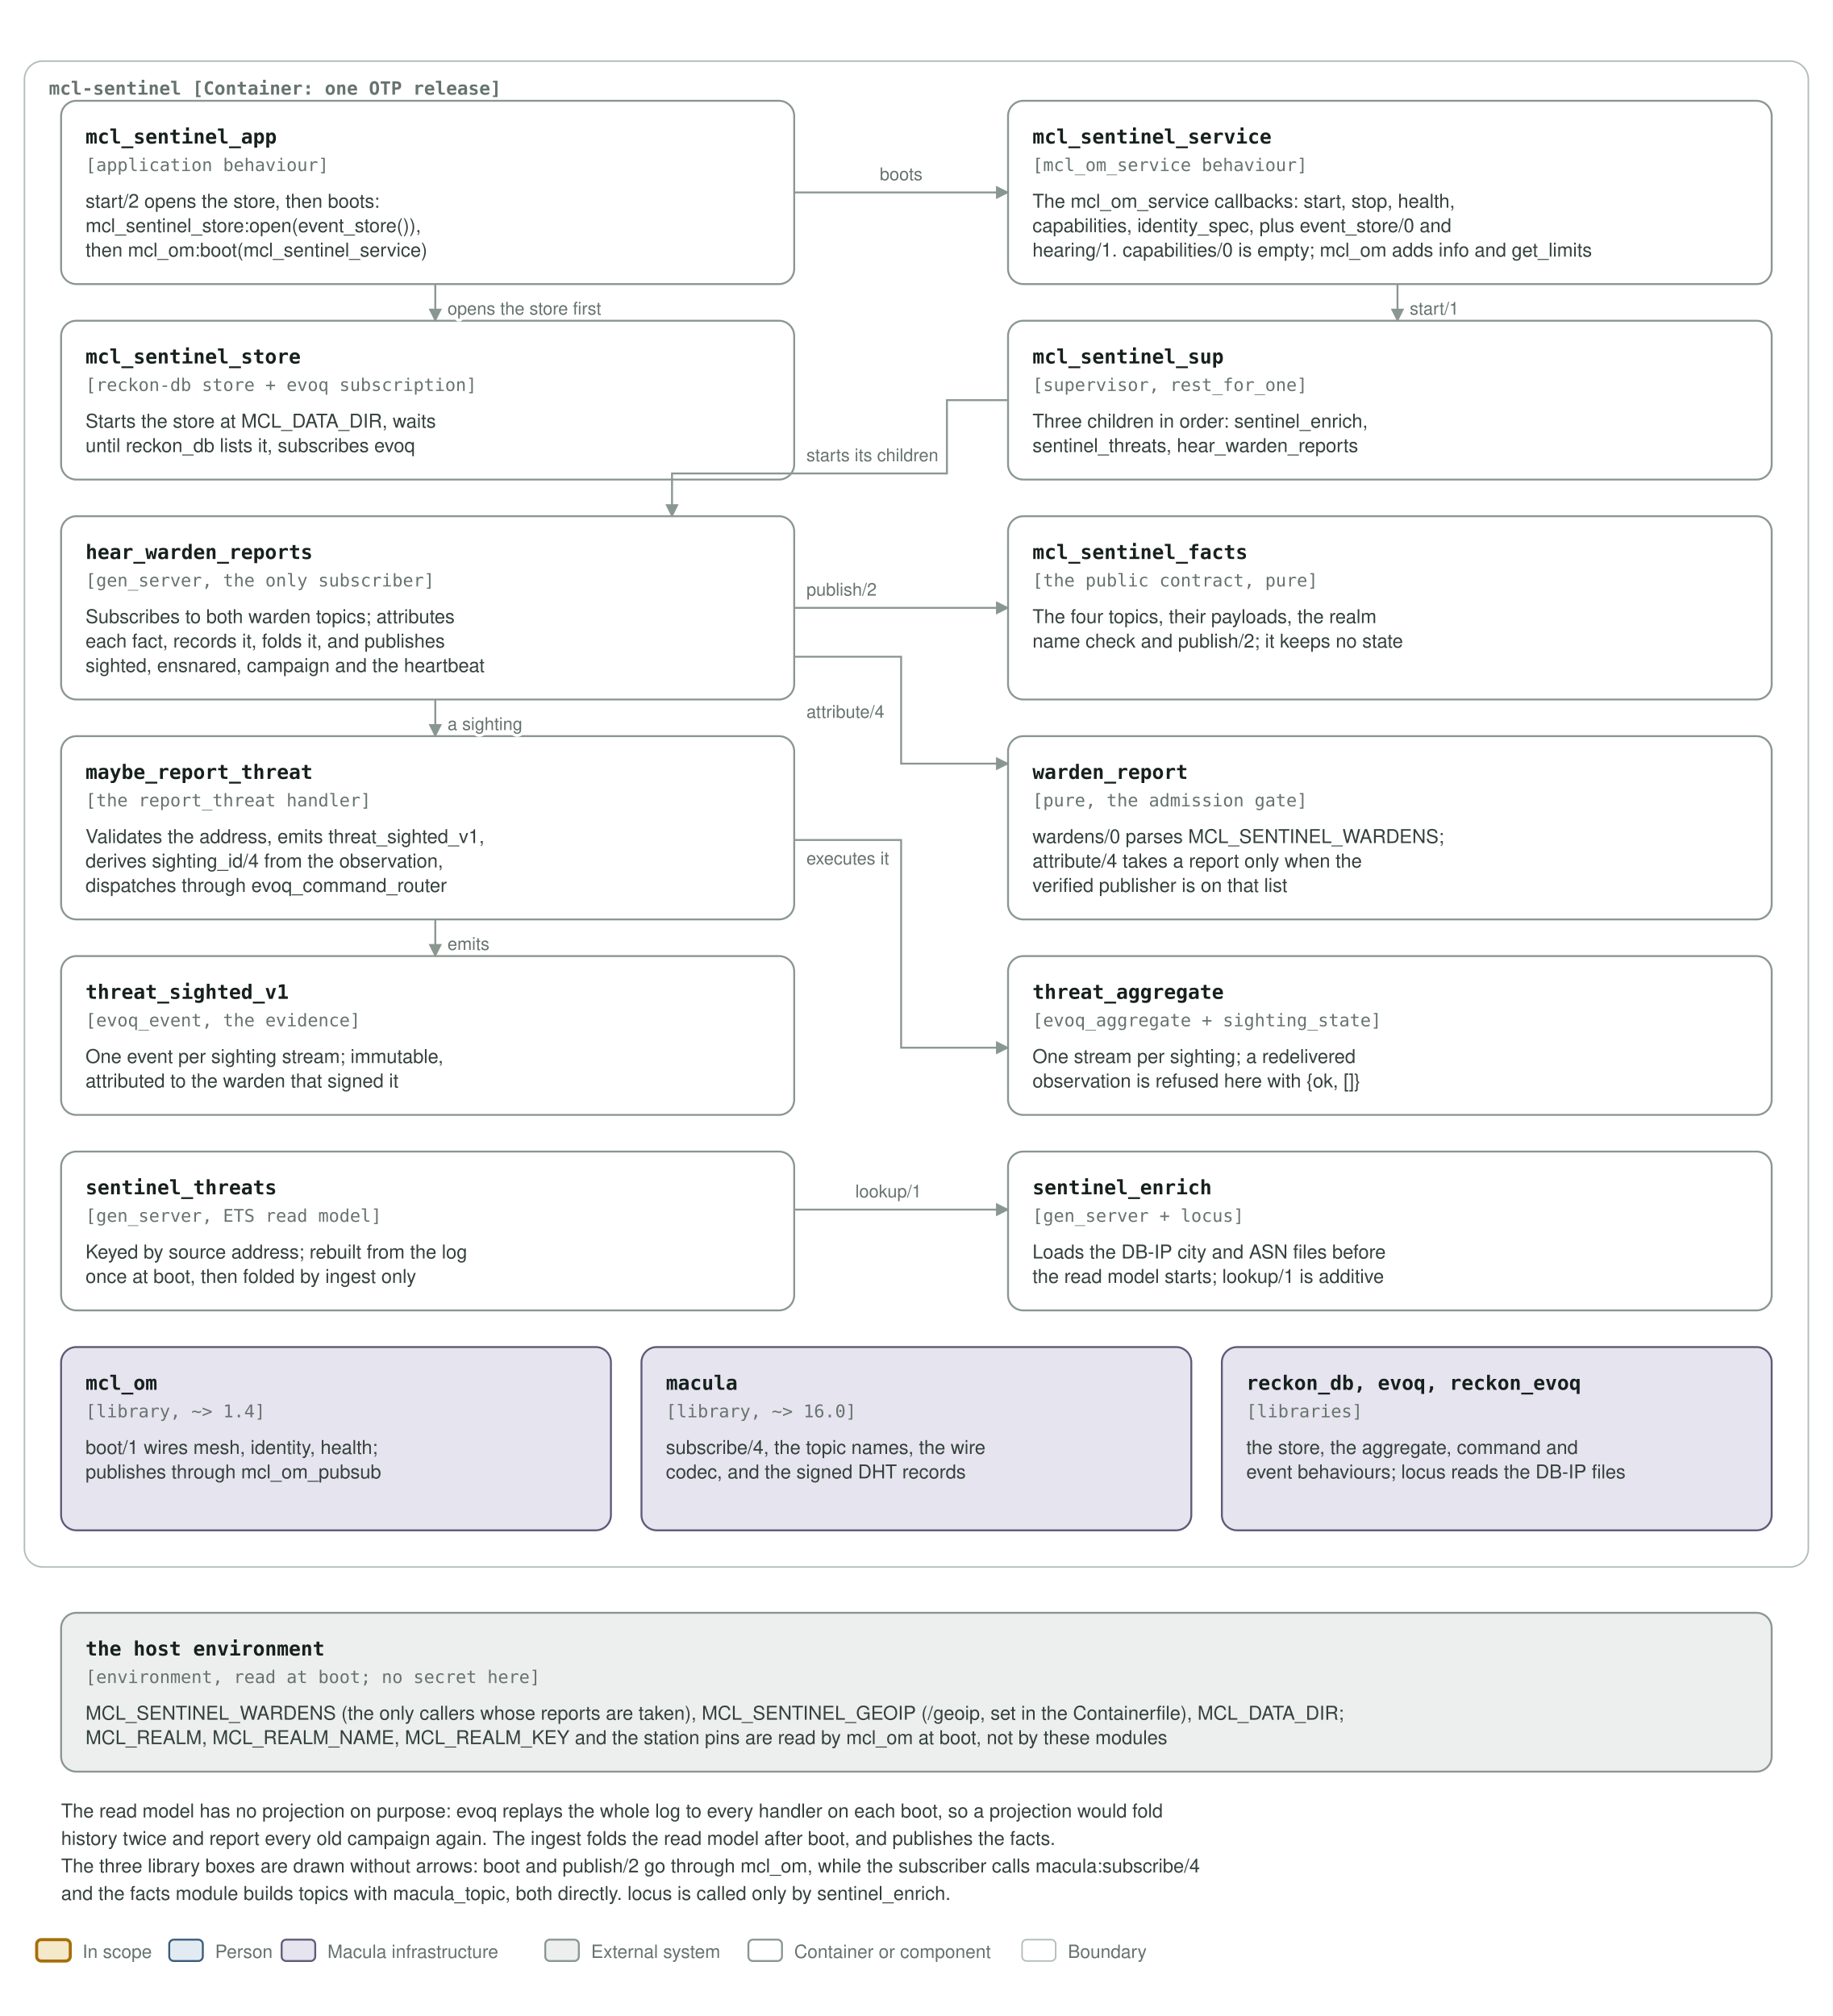
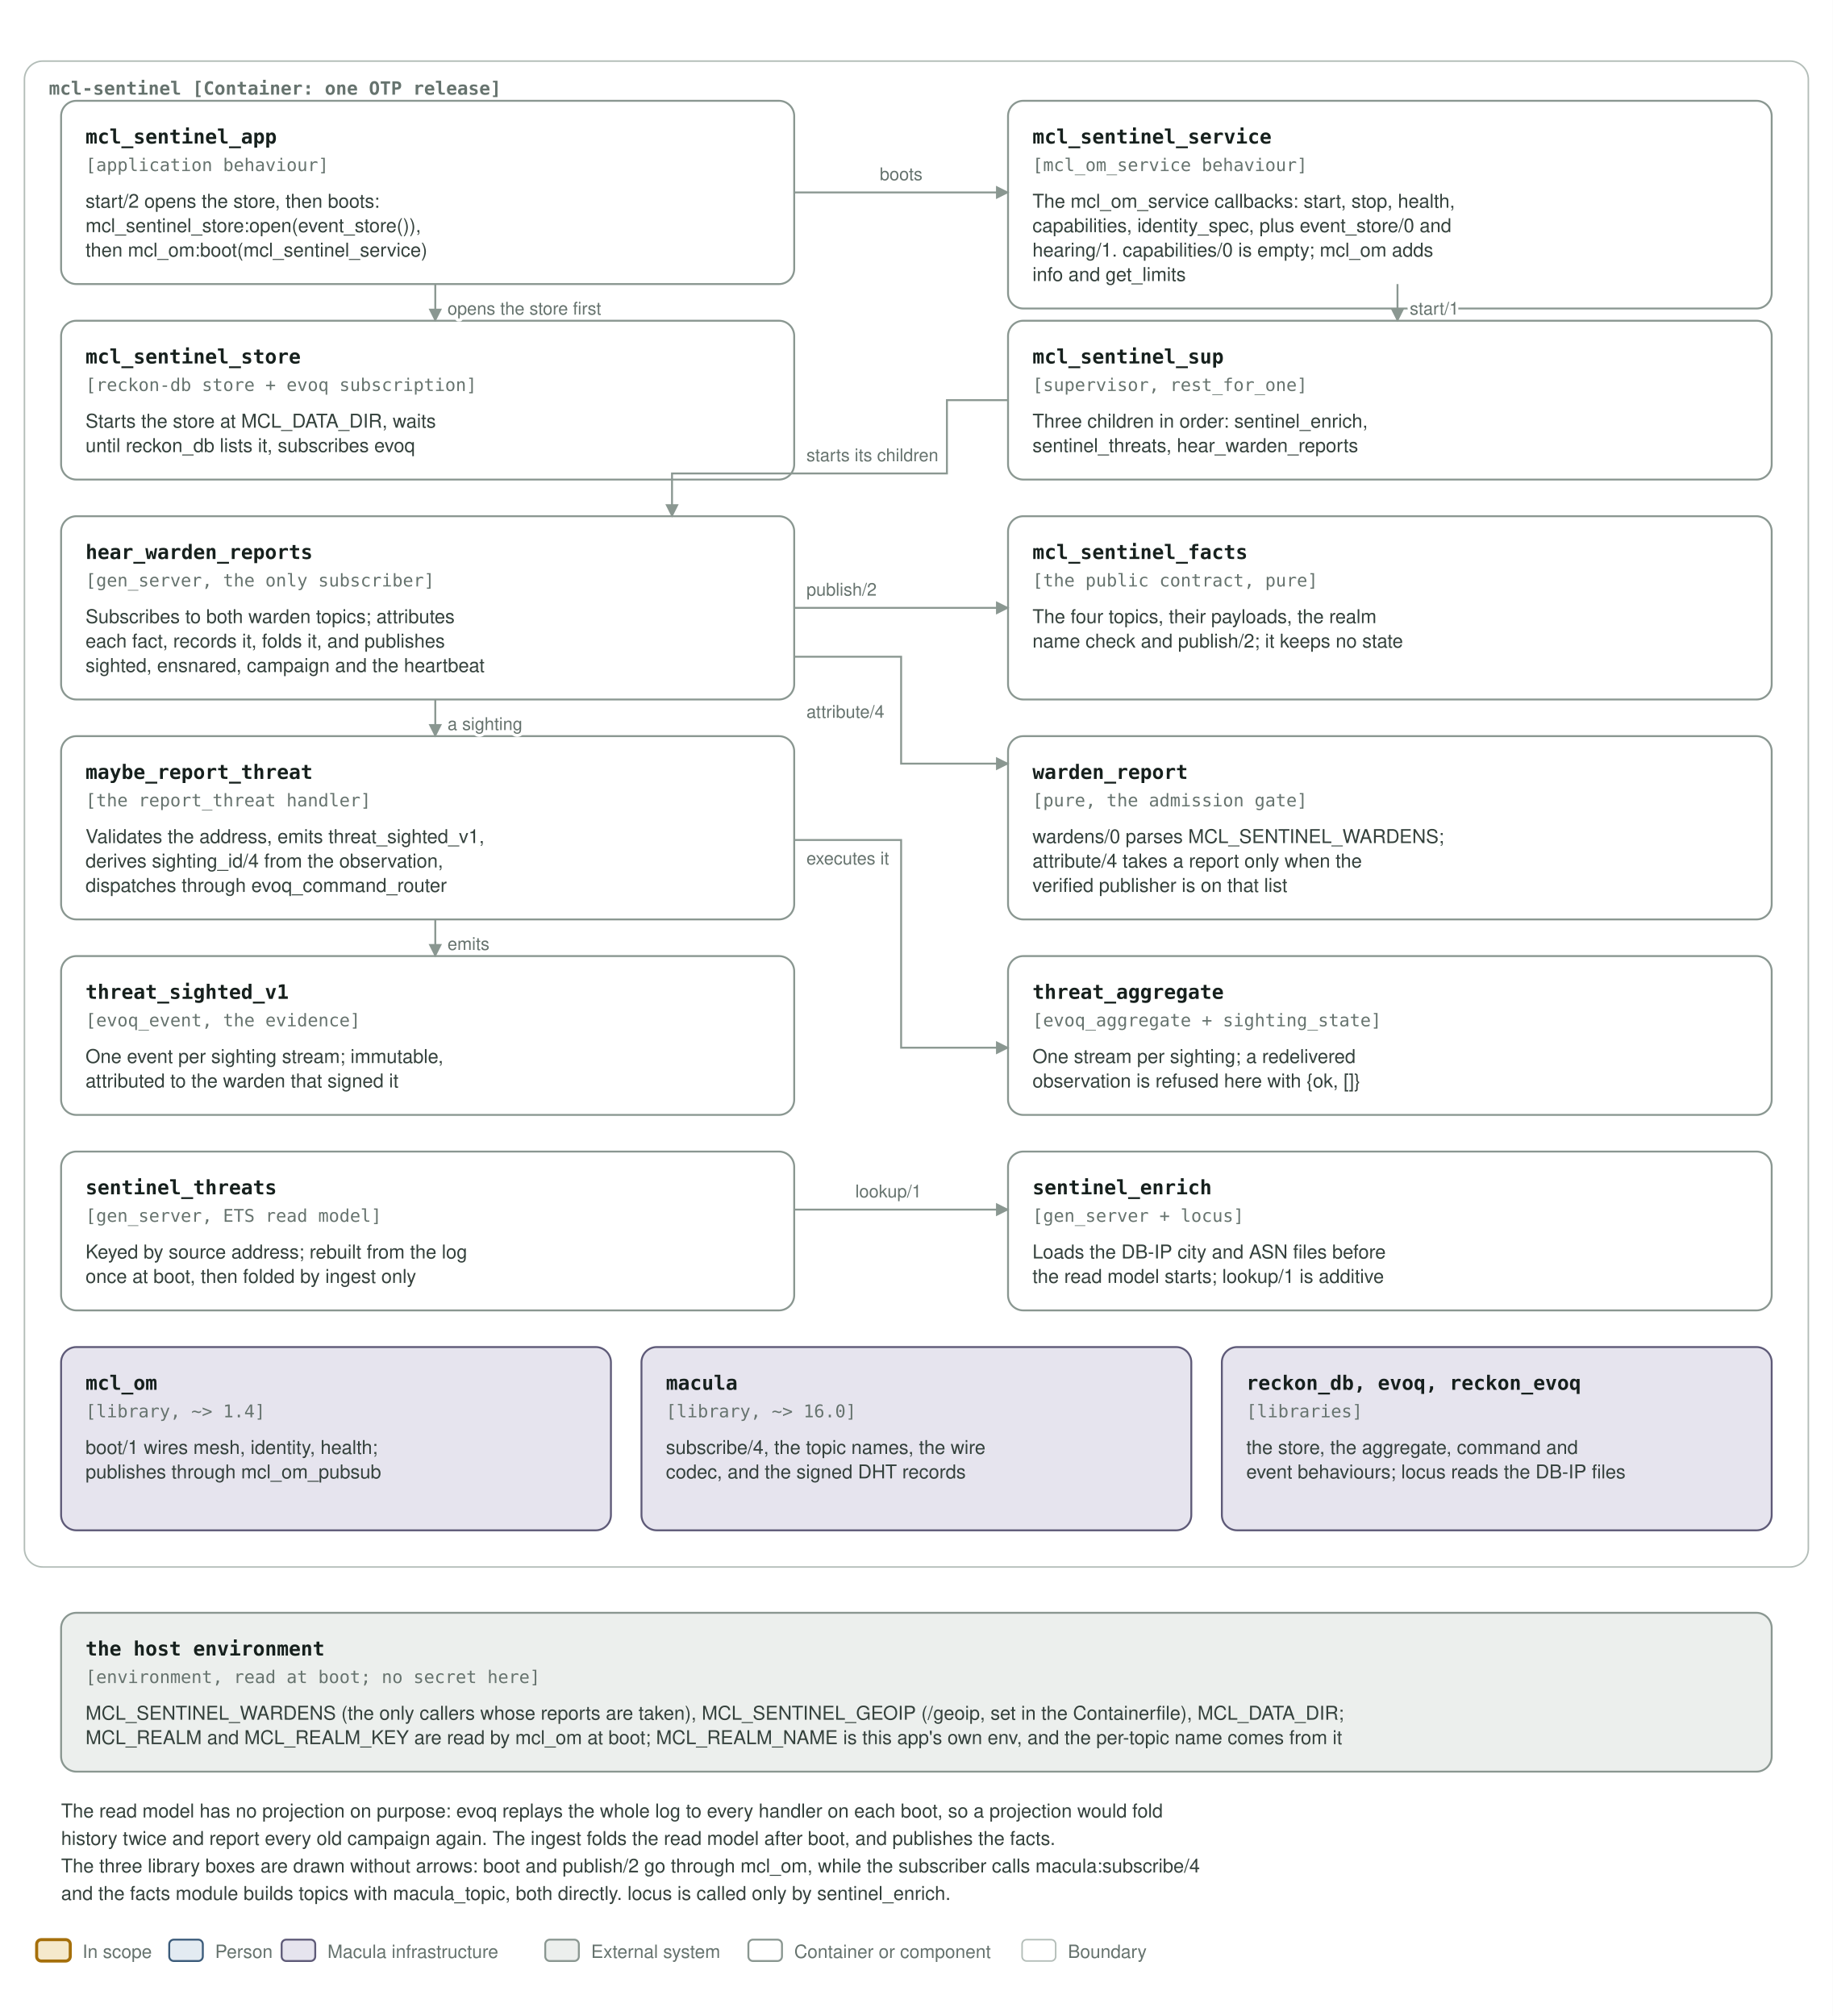
<svg xmlns="http://www.w3.org/2000/svg" viewBox="0 0 1200 1320" role="img" aria-label="mcl-sentinel components">
  <style>
.t-name { font-family: "Atkinson Hyperlegible", "Segoe UI", system-ui, -apple-system, Helvetica, Arial, sans-serif; font-size: 15px; font-weight: 700; }
.t-desc { font-family: "Atkinson Hyperlegible", "Segoe UI", system-ui, -apple-system, Helvetica, Arial, sans-serif; font-size: 12.5px; }
.t-rel { font-family: "Atkinson Hyperlegible", "Segoe UI", system-ui, -apple-system, Helvetica, Arial, sans-serif; font-size: 11.5px; paint-order: stroke; stroke-width: 4px; stroke-linejoin: round; }
.t-code { font-family: "JetBrains Mono", ui-monospace, Menlo, Consolas, monospace; font-size: 13px; font-weight: 600; }
.t-type { font-family: "JetBrains Mono", ui-monospace, Menlo, Consolas, monospace; font-size: 11.5px; }
.t-bound { font-family: "JetBrains Mono", ui-monospace, Menlo, Consolas, monospace; font-size: 12px; font-weight: 600; }
.t-leg { font-family: "Atkinson Hyperlegible", "Segoe UI", system-ui, -apple-system, Helvetica, Arial, sans-serif; font-size: 12px; }
.edge { fill: none; stroke-width: 1.25; }
.edge-later { fill: none; stroke-width: 1.25; stroke-dasharray: 5 4; }
.bg { fill: #FFFFFF; }
.b-sys { fill: #F5E9CC; stroke: #A56F0A; stroke-width: 2; }
.b-per { fill: #E3EBF2; stroke: #3B5B7A; stroke-width: 1.25; }
.b-mac { fill: #E6E4EE; stroke: #5E5A78; stroke-width: 1.25; }
.b-ext { fill: #ECEFED; stroke: #8A9791; stroke-width: 1.25; }
.b-cmp { fill: #FFFFFF; stroke: #8A9791; stroke-width: 1.25; }
.b-later { fill: none; stroke: #8A9791; stroke-width: 1.25; stroke-dasharray: 5 4; }
.bound { fill: none; stroke: #B3BDB8; stroke-width: 1; }
.head { fill: #3B5B7A; }
.t-name, .t-code { fill: #16201D; }
.t-type, .t-bound, .t-leg { fill: #66736E; }
.t-desc { fill: #34413C; }
.t-rel { fill: #66736E; stroke: #FFFFFF; }
.edge, .edge-later { stroke: #8A9791; }
.arrowhead { fill: #8A9791; }
@media (prefers-color-scheme: dark) {
.bg { fill: #171F1C; }
.b-sys { fill: #3A2E13; stroke: #E3AA3C; }
.b-per { fill: #1D2A36; stroke: #8EB4D8; }
.b-mac { fill: #26243A; stroke: #A9A4C8; }
.b-ext { fill: #1C2421; stroke: #7D8B85; }
.b-cmp { fill: #171F1C; stroke: #7D8B85; }
.b-later { stroke: #7D8B85; }
.bound { stroke: #4A5752; }
.head { fill: #8EB4D8; }
.t-name, .t-code { fill: #E6ECE9; }
.t-type, .t-bound, .t-leg { fill: #93A09A; }
.t-desc { fill: #C3CDC8; }
.t-rel { fill: #93A09A; stroke: #171F1C; }
.edge, .edge-later { stroke: #7D8B85; }
.arrowhead { fill: #7D8B85; }
}
</style>
  <defs>
    <marker id="a" viewBox="0 0 10 10" refX="9" refY="5" markerWidth="7" markerHeight="7" orient="auto-start-reverse">
      <path class="arrowhead" d="M0 0L10 5L0 10z" />
    </marker>
  </defs>
  <rect class="bg" x="0" y="0" width="1200" height="1320" />
  <rect class="bound" x="16" y="40" width="1168" height="986" rx="12" />
  <text class="t-bound" x="32" y="62">mcl-sentinel [Container: one OTP release]</text>
  <rect class="b-cmp" x="40" y="66" width="480" height="120" rx="10" />
  <text class="t-code" x="56" y="94">mcl_sentinel_app</text>
  <text class="t-type" x="56" y="112">[application behaviour]</text>
  <text class="t-desc" x="56" y="136">start/2 opens the store, then boots:</text>
  <text class="t-desc" x="56" y="152">mcl_sentinel_store:open(event_store()),</text>
  <text class="t-desc" x="56" y="168">then mcl_om:boot(mcl_sentinel_service)</text>
-   <rect class="b-cmp" x="660" y="66" width="500" height="120" rx="10" />
+   <rect class="b-cmp" x="660" y="66" width="500" height="136" rx="10" />
  <text class="t-code" x="676" y="94">mcl_sentinel_service</text>
  <text class="t-type" x="676" y="112">[mcl_om_service behaviour]</text>
  <text class="t-desc" x="676" y="136">The mcl_om_service callbacks: start, stop, health,</text>
  <text class="t-desc" x="676" y="152">capabilities, identity_spec, plus event_store/0 and</text>
-   <text class="t-desc" x="676" y="168">hearing/1. capabilities/0 is empty; mcl_om adds info and get_limits</text>
+   <text class="t-desc" x="676" y="168">hearing/1. capabilities/0 is empty; mcl_om adds</text>
+   <text class="t-desc" x="676" y="184">info and get_limits</text>
  <rect class="b-cmp" x="40" y="210" width="480" height="104" rx="10" />
  <text class="t-code" x="56" y="238">mcl_sentinel_store</text>
  <text class="t-type" x="56" y="256">[reckon-db store + evoq subscription]</text>
  <text class="t-desc" x="56" y="280">Starts the store at MCL_DATA_DIR, waits</text>
  <text class="t-desc" x="56" y="296">until reckon_db lists it, subscribes evoq</text>
  <rect class="b-cmp" x="660" y="210" width="500" height="104" rx="10" />
  <text class="t-code" x="676" y="238">mcl_sentinel_sup</text>
  <text class="t-type" x="676" y="256">[supervisor, rest_for_one]</text>
  <text class="t-desc" x="676" y="280">Three children in order: sentinel_enrich,</text>
  <text class="t-desc" x="676" y="296">sentinel_threats, hear_warden_reports</text>
  <rect class="b-cmp" x="40" y="338" width="480" height="120" rx="10" />
  <text class="t-code" x="56" y="366">hear_warden_reports</text>
  <text class="t-type" x="56" y="384">[gen_server, the only subscriber]</text>
  <text class="t-desc" x="56" y="408">Subscribes to both warden topics; attributes</text>
  <text class="t-desc" x="56" y="424">each fact, records it, folds it, and publishes</text>
  <text class="t-desc" x="56" y="440">sighted, ensnared, campaign and the heartbeat</text>
  <rect class="b-cmp" x="660" y="338" width="500" height="120" rx="10" />
  <text class="t-code" x="676" y="366">mcl_sentinel_facts</text>
  <text class="t-type" x="676" y="384">[the public contract, pure]</text>
  <text class="t-desc" x="676" y="408">The four topics, their payloads, the realm</text>
  <text class="t-desc" x="676" y="424">name check and publish/2; it keeps no state</text>
  <rect class="b-cmp" x="40" y="482" width="480" height="120" rx="10" />
  <text class="t-code" x="56" y="510">maybe_report_threat</text>
  <text class="t-type" x="56" y="528">[the report_threat handler]</text>
  <text class="t-desc" x="56" y="552">Validates the address, emits threat_sighted_v1,</text>
  <text class="t-desc" x="56" y="568">derives sighting_id/4 from the observation,</text>
  <text class="t-desc" x="56" y="584">dispatches through evoq_command_router</text>
  <rect class="b-cmp" x="660" y="482" width="500" height="120" rx="10" />
  <text class="t-code" x="676" y="510">warden_report</text>
  <text class="t-type" x="676" y="528">[pure, the admission gate]</text>
  <text class="t-desc" x="676" y="552">wardens/0 parses MCL_SENTINEL_WARDENS;</text>
  <text class="t-desc" x="676" y="568">attribute/4 takes a report only when the</text>
  <text class="t-desc" x="676" y="584">verified publisher is on that list</text>
  <rect class="b-cmp" x="40" y="626" width="480" height="104" rx="10" />
  <text class="t-code" x="56" y="654">threat_sighted_v1</text>
  <text class="t-type" x="56" y="672">[evoq_event, the evidence]</text>
  <text class="t-desc" x="56" y="696">One event per sighting stream; immutable,</text>
  <text class="t-desc" x="56" y="712">attributed to the warden that signed it</text>
  <rect class="b-cmp" x="660" y="626" width="500" height="104" rx="10" />
  <text class="t-code" x="676" y="654">threat_aggregate</text>
  <text class="t-type" x="676" y="672">[evoq_aggregate + sighting_state]</text>
  <text class="t-desc" x="676" y="696">One stream per sighting; a redelivered</text>
  <text class="t-desc" x="676" y="712">observation is refused here with {ok, []}</text>
  <rect class="b-cmp" x="40" y="754" width="480" height="104" rx="10" />
  <text class="t-code" x="56" y="782">sentinel_threats</text>
  <text class="t-type" x="56" y="800">[gen_server, ETS read model]</text>
  <text class="t-desc" x="56" y="824">Keyed by source address; rebuilt from the log</text>
  <text class="t-desc" x="56" y="840">once at boot, then folded by ingest only</text>
  <rect class="b-cmp" x="660" y="754" width="500" height="104" rx="10" />
  <text class="t-code" x="676" y="782">sentinel_enrich</text>
  <text class="t-type" x="676" y="800">[gen_server + locus]</text>
  <text class="t-desc" x="676" y="824">Loads the DB-IP city and ASN files before</text>
  <text class="t-desc" x="676" y="840">the read model starts; lookup/1 is additive</text>
  <rect class="b-mac" x="40" y="882" width="360" height="120" rx="10" />
  <text class="t-code" x="56" y="910">mcl_om</text>
  <text class="t-type" x="56" y="928">[library, ~&gt; 1.4]</text>
  <text class="t-desc" x="56" y="952">boot/1 wires mesh, identity, health;</text>
  <text class="t-desc" x="56" y="968">publishes through mcl_om_pubsub</text>
  <rect class="b-mac" x="420" y="882" width="360" height="120" rx="10" />
  <text class="t-code" x="436" y="910">macula</text>
  <text class="t-type" x="436" y="928">[library, ~&gt; 16.0]</text>
  <text class="t-desc" x="436" y="952">subscribe/4, the topic names, the wire</text>
  <text class="t-desc" x="436" y="968">codec, and the signed DHT records</text>
  <rect class="b-mac" x="800" y="882" width="360" height="120" rx="10" />
  <text class="t-code" x="816" y="910">reckon_db, evoq, reckon_evoq</text>
  <text class="t-type" x="816" y="928">[libraries]</text>
  <text class="t-desc" x="816" y="952">the store, the aggregate, command and</text>
  <text class="t-desc" x="816" y="968">event behaviours; locus reads the DB-IP files</text>
  <rect class="b-ext" x="40" y="1056" width="1120" height="104" rx="10" />
  <text class="t-code" x="56" y="1084">the host environment</text>
  <text class="t-type" x="56" y="1102">[environment, read at boot; no secret here]</text>
  <text class="t-desc" x="56" y="1126">MCL_SENTINEL_WARDENS (the only callers whose reports are taken), MCL_SENTINEL_GEOIP (/geoip, set in the Containerfile), MCL_DATA_DIR;</text>
-   <text class="t-desc" x="56" y="1142">MCL_REALM, MCL_REALM_NAME, MCL_REALM_KEY and the station pins are read by mcl_om at boot, not by these modules</text>
+   <text class="t-desc" x="56" y="1142">MCL_REALM and MCL_REALM_KEY are read by mcl_om at boot; MCL_REALM_NAME is this app's own env, and the per-topic name comes from it</text>
  <path class="edge" d="M520 126H660" marker-end="url(#a)" />
  <text class="t-rel" x="590" y="118" text-anchor="middle">boots</text>
  <path class="edge" d="M285 186V210" marker-end="url(#a)" />
  <text class="t-rel" x="293" y="206">opens the store first</text>
  <path class="edge" d="M915 186V210" marker-end="url(#a)" />
  <text class="t-rel" x="923" y="206">start/1</text>
  <path class="edge" d="M660 262H620V310H440V338" marker-end="url(#a)" />
  <text class="t-rel" x="528" y="302">starts its children</text>
  <path class="edge" d="M520 398H660" marker-end="url(#a)" />
  <text class="t-rel" x="528" y="390">publish/2</text>
  <path class="edge" d="M520 430H590V500H660" marker-end="url(#a)" />
  <text class="t-rel" x="528" y="470">attribute/4</text>
  <path class="edge" d="M285 458V482" marker-end="url(#a)" />
  <text class="t-rel" x="293" y="478">a sighting</text>
  <path class="edge" d="M520 550H590V686H660" marker-end="url(#a)" />
  <text class="t-rel" x="528" y="566">executes it</text>
  <path class="edge" d="M285 602V626" marker-end="url(#a)" />
  <text class="t-rel" x="293" y="622">emits</text>
  <path class="edge" d="M520 792H660" marker-end="url(#a)" />
  <text class="t-rel" x="560" y="784">lookup/1</text>
  <text class="t-desc" x="40" y="1190">The read model has no projection on purpose: evoq replays the whole log to every handler on each boot, so a projection would fold</text>
  <text class="t-desc" x="40" y="1208">history twice and report every old campaign again. The ingest folds the read model after boot, and publishes the facts.</text>
  <text class="t-desc" x="40" y="1226">The three library boxes are drawn without arrows: boot and publish/2 go through mcl_om, while the subscriber calls macula:subscribe/4</text>
  <text class="t-desc" x="40" y="1244">and the facts module builds topics with macula_topic, both directly. locus is called only by sentinel_enrich.</text>
  <rect class="b-sys" x="24" y="1270" width="22" height="14" rx="3" />
  <text class="t-leg" x="54" y="1282">In scope</text>
  <rect class="b-per" x="110.8" y="1270" width="22" height="14" rx="3" />
  <text class="t-leg" x="140.8" y="1282">Person</text>
  <rect class="b-mac" x="184.4" y="1270" width="22" height="14" rx="3" />
  <text class="t-leg" x="214.4" y="1282">Macula infrastructure</text>
  <rect class="b-ext" x="357.0" y="1270" width="22" height="14" rx="3" />
  <text class="t-leg" x="387.0" y="1282">External system</text>
  <rect class="b-cmp" x="490.0" y="1270" width="22" height="14" rx="3" />
  <text class="t-leg" x="520.0" y="1282">Container or component</text>
  <rect class="bound" x="669.2" y="1270" width="22" height="14" rx="3" />
  <text class="t-leg" x="699.2" y="1282">Boundary</text>
</svg>
